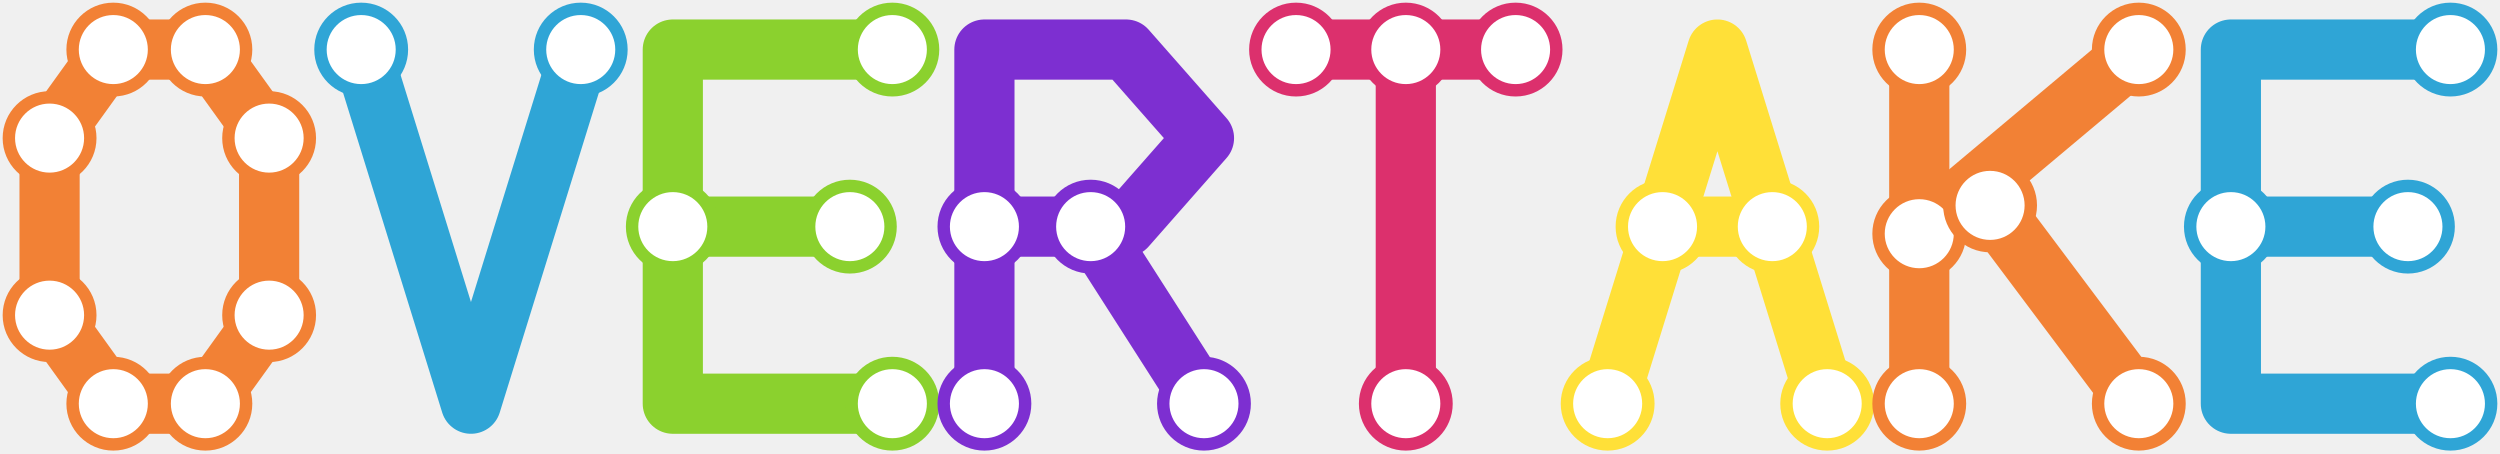
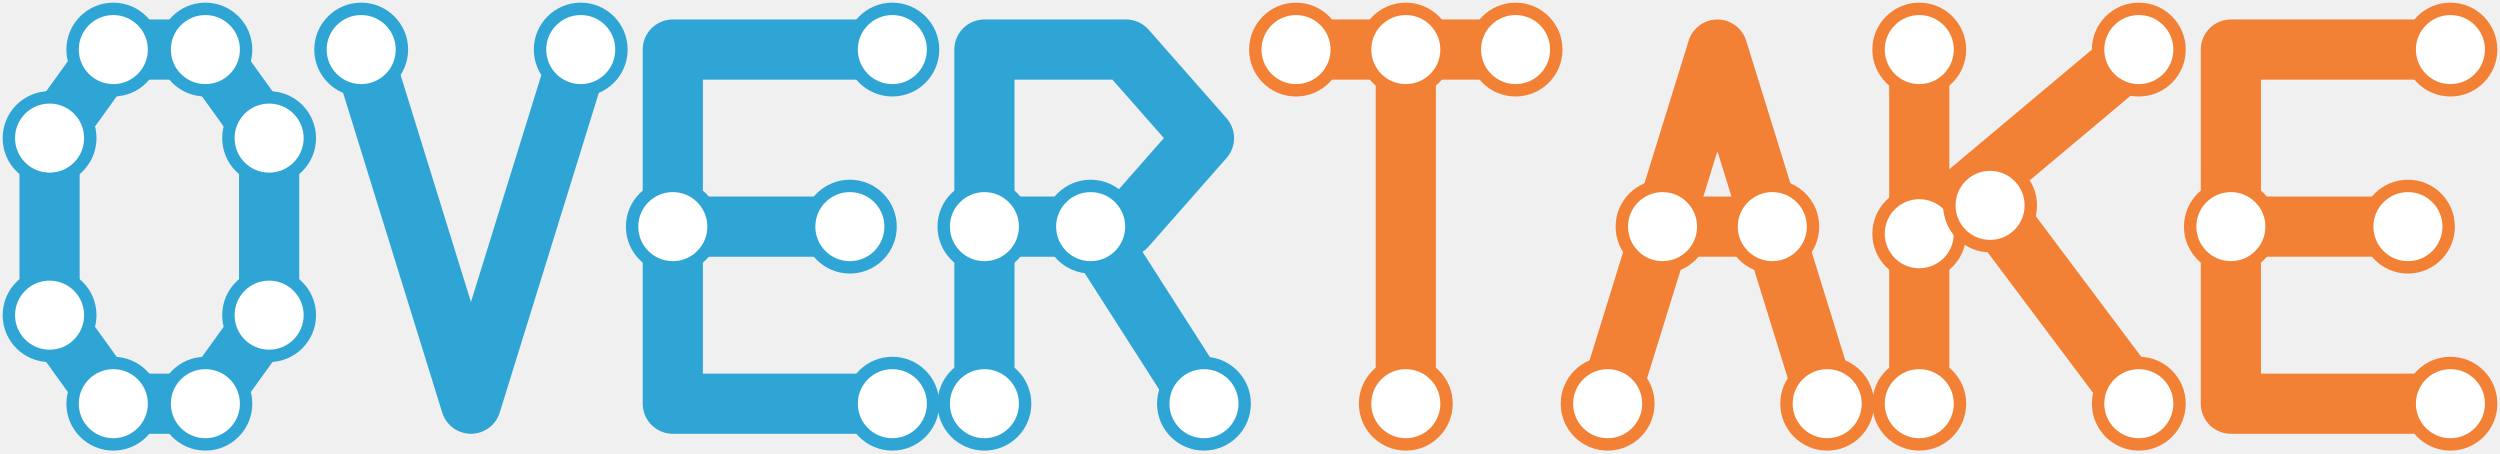
<svg xmlns="http://www.w3.org/2000/svg" viewBox="0 0 706.00 128.00" width="706" height="128" role="img" aria-label="Overtake">
-   <polyline points="32.00,14.00 58.00,14.00 76.00,39.00 76.00,89.00 58.00,114.00 32.00,114.00 14.00,89.00 14.00,39.00 32.00,14.00" fill="none" stroke="#F28135" stroke-width="17.00" stroke-linecap="round" stroke-linejoin="round" />
-   <circle cx="32.00" cy="14.00" r="11.50" fill="#FFFFFF" stroke="#F28135" stroke-width="3.50" />
-   <circle cx="58.00" cy="14.00" r="11.50" fill="#FFFFFF" stroke="#F28135" stroke-width="3.50" />
-   <circle cx="76.00" cy="39.00" r="11.50" fill="#FFFFFF" stroke="#F28135" stroke-width="3.50" />
-   <circle cx="76.00" cy="89.00" r="11.50" fill="#FFFFFF" stroke="#F28135" stroke-width="3.50" />
-   <circle cx="58.00" cy="114.00" r="11.50" fill="#FFFFFF" stroke="#F28135" stroke-width="3.50" />
-   <circle cx="32.00" cy="114.00" r="11.50" fill="#FFFFFF" stroke="#F28135" stroke-width="3.50" />
-   <circle cx="14.00" cy="89.00" r="11.50" fill="#FFFFFF" stroke="#F28135" stroke-width="3.50" />
-   <circle cx="14.00" cy="39.00" r="11.50" fill="#FFFFFF" stroke="#F28135" stroke-width="3.50" />
+   <polyline points="32.00,14.00 58.00,14.00 76.00,39.00 76.00,89.00 58.00,114.00 32.00,114.00 14.00,89.00 14.00,39.00 32.00,14.00" fill="none" stroke="#2FA5D6" stroke-width="17.00" stroke-linecap="round" stroke-linejoin="round" />
+   <circle cx="32.00" cy="14.00" r="11.50" fill="#FFFFFF" stroke="#2FA5D6" stroke-width="3.50" />
+   <circle cx="58.00" cy="14.00" r="11.50" fill="#FFFFFF" stroke="#2FA5D6" stroke-width="3.50" />
+   <circle cx="76.00" cy="39.00" r="11.50" fill="#FFFFFF" stroke="#2FA5D6" stroke-width="3.50" />
+   <circle cx="76.00" cy="89.00" r="11.50" fill="#FFFFFF" stroke="#2FA5D6" stroke-width="3.50" />
+   <circle cx="58.00" cy="114.00" r="11.50" fill="#FFFFFF" stroke="#2FA5D6" stroke-width="3.50" />
+   <circle cx="32.00" cy="114.00" r="11.50" fill="#FFFFFF" stroke="#2FA5D6" stroke-width="3.50" />
+   <circle cx="14.00" cy="89.00" r="11.50" fill="#FFFFFF" stroke="#2FA5D6" stroke-width="3.50" />
+   <circle cx="14.00" cy="39.00" r="11.50" fill="#FFFFFF" stroke="#2FA5D6" stroke-width="3.50" />
  <polyline points="102.00,14.00 133.00,114.00 164.00,14.00" fill="none" stroke="#2FA5D6" stroke-width="17.00" stroke-linecap="round" stroke-linejoin="round" />
  <circle cx="102.00" cy="14.00" r="11.50" fill="#FFFFFF" stroke="#2FA5D6" stroke-width="3.50" />
  <circle cx="164.00" cy="14.00" r="11.50" fill="#FFFFFF" stroke="#2FA5D6" stroke-width="3.50" />
-   <polyline points="252.00,14.00 190.00,14.00 190.00,114.00 252.00,114.00" fill="none" stroke="#8BD12E" stroke-width="17.00" stroke-linecap="round" stroke-linejoin="round" />
-   <polyline points="190.00,64.00 240.00,64.00" fill="none" stroke="#8BD12E" stroke-width="17.00" stroke-linecap="round" stroke-linejoin="round" />
-   <circle cx="252.00" cy="14.00" r="11.50" fill="#FFFFFF" stroke="#8BD12E" stroke-width="3.50" />
-   <circle cx="252.00" cy="114.00" r="11.50" fill="#FFFFFF" stroke="#8BD12E" stroke-width="3.50" />
-   <circle cx="190.00" cy="64.00" r="11.50" fill="#FFFFFF" stroke="#8BD12E" stroke-width="3.50" />
-   <circle cx="240.00" cy="64.00" r="11.50" fill="#FFFFFF" stroke="#8BD12E" stroke-width="3.50" />
-   <polyline points="278.00,114.00 278.00,14.00 318.00,14.00 340.00,39.00 318.00,64.00 278.00,64.00" fill="none" stroke="#7D2FD1" stroke-width="17.00" stroke-linecap="round" stroke-linejoin="round" />
-   <polyline points="308.00,64.00 340.00,114.00" fill="none" stroke="#7D2FD1" stroke-width="17.00" stroke-linecap="round" stroke-linejoin="round" />
-   <circle cx="278.00" cy="114.00" r="11.50" fill="#FFFFFF" stroke="#7D2FD1" stroke-width="3.50" />
-   <circle cx="278.00" cy="64.00" r="11.50" fill="#FFFFFF" stroke="#7D2FD1" stroke-width="3.50" />
-   <circle cx="308.00" cy="64.00" r="11.50" fill="#FFFFFF" stroke="#7D2FD1" stroke-width="3.50" />
-   <circle cx="340.00" cy="114.00" r="11.50" fill="#FFFFFF" stroke="#7D2FD1" stroke-width="3.50" />
-   <polyline points="366.00,14.00 428.00,14.00" fill="none" stroke="#DC306D" stroke-width="17.00" stroke-linecap="round" stroke-linejoin="round" />
-   <polyline points="397.00,14.00 397.00,114.00" fill="none" stroke="#DC306D" stroke-width="17.00" stroke-linecap="round" stroke-linejoin="round" />
-   <circle cx="366.00" cy="14.00" r="11.50" fill="#FFFFFF" stroke="#DC306D" stroke-width="3.50" />
-   <circle cx="428.00" cy="14.00" r="11.50" fill="#FFFFFF" stroke="#DC306D" stroke-width="3.50" />
-   <circle cx="397.00" cy="14.00" r="11.50" fill="#FFFFFF" stroke="#DC306D" stroke-width="3.50" />
-   <circle cx="397.00" cy="114.00" r="11.50" fill="#FFFFFF" stroke="#DC306D" stroke-width="3.50" />
-   <polyline points="454.00,114.00 485.00,14.00 516.00,114.00" fill="none" stroke="#FFE038" stroke-width="17.00" stroke-linecap="round" stroke-linejoin="round" />
-   <polyline points="469.50,64.00 500.50,64.00" fill="none" stroke="#FFE038" stroke-width="17.00" stroke-linecap="round" stroke-linejoin="round" />
-   <circle cx="454.00" cy="114.00" r="11.50" fill="#FFFFFF" stroke="#FFE038" stroke-width="3.50" />
-   <circle cx="516.00" cy="114.00" r="11.50" fill="#FFFFFF" stroke="#FFE038" stroke-width="3.50" />
-   <circle cx="469.50" cy="64.00" r="11.50" fill="#FFFFFF" stroke="#FFE038" stroke-width="3.50" />
-   <circle cx="500.50" cy="64.00" r="11.50" fill="#FFFFFF" stroke="#FFE038" stroke-width="3.50" />
+   <polyline points="252.00,14.00 190.00,14.00 190.00,114.00 252.00,114.00" fill="none" stroke="#2FA5D6" stroke-width="17.00" stroke-linecap="round" stroke-linejoin="round" />
+   <polyline points="190.00,64.00 240.00,64.00" fill="none" stroke="#2FA5D6" stroke-width="17.00" stroke-linecap="round" stroke-linejoin="round" />
+   <circle cx="252.00" cy="14.00" r="11.50" fill="#FFFFFF" stroke="#2FA5D6" stroke-width="3.50" />
+   <circle cx="252.00" cy="114.00" r="11.50" fill="#FFFFFF" stroke="#2FA5D6" stroke-width="3.50" />
+   <circle cx="190.00" cy="64.00" r="11.50" fill="#FFFFFF" stroke="#2FA5D6" stroke-width="3.50" />
+   <circle cx="240.00" cy="64.00" r="11.50" fill="#FFFFFF" stroke="#2FA5D6" stroke-width="3.50" />
+   <polyline points="278.00,114.00 278.00,14.00 318.00,14.00 340.00,39.00 318.00,64.00 278.00,64.00" fill="none" stroke="#2FA5D6" stroke-width="17.00" stroke-linecap="round" stroke-linejoin="round" />
+   <polyline points="308.00,64.00 340.00,114.00" fill="none" stroke="#2FA5D6" stroke-width="17.00" stroke-linecap="round" stroke-linejoin="round" />
+   <circle cx="278.00" cy="114.00" r="11.50" fill="#FFFFFF" stroke="#2FA5D6" stroke-width="3.50" />
+   <circle cx="278.00" cy="64.00" r="11.50" fill="#FFFFFF" stroke="#2FA5D6" stroke-width="3.50" />
+   <circle cx="308.00" cy="64.00" r="11.50" fill="#FFFFFF" stroke="#2FA5D6" stroke-width="3.50" />
+   <circle cx="340.00" cy="114.00" r="11.50" fill="#FFFFFF" stroke="#2FA5D6" stroke-width="3.50" />
+   <polyline points="366.00,14.00 428.00,14.00" fill="none" stroke="#F28135" stroke-width="17.00" stroke-linecap="round" stroke-linejoin="round" />
+   <polyline points="397.00,14.00 397.00,114.00" fill="none" stroke="#F28135" stroke-width="17.00" stroke-linecap="round" stroke-linejoin="round" />
+   <circle cx="366.00" cy="14.00" r="11.50" fill="#FFFFFF" stroke="#F28135" stroke-width="3.50" />
+   <circle cx="428.00" cy="14.00" r="11.50" fill="#FFFFFF" stroke="#F28135" stroke-width="3.50" />
+   <circle cx="397.00" cy="14.00" r="11.50" fill="#FFFFFF" stroke="#F28135" stroke-width="3.50" />
+   <circle cx="397.00" cy="114.00" r="11.50" fill="#FFFFFF" stroke="#F28135" stroke-width="3.50" />
+   <polyline points="454.00,114.00 485.00,14.00 516.00,114.00" fill="none" stroke="#F28135" stroke-width="17.00" stroke-linecap="round" stroke-linejoin="round" />
+   <polyline points="469.50,64.00 500.50,64.00" fill="none" stroke="#F28135" stroke-width="17.00" stroke-linecap="round" stroke-linejoin="round" />
+   <circle cx="454.00" cy="114.00" r="11.50" fill="#FFFFFF" stroke="#F28135" stroke-width="3.50" />
+   <circle cx="516.00" cy="114.00" r="11.50" fill="#FFFFFF" stroke="#F28135" stroke-width="3.50" />
+   <circle cx="469.50" cy="64.00" r="11.50" fill="#FFFFFF" stroke="#F28135" stroke-width="3.50" />
+   <circle cx="500.50" cy="64.00" r="11.50" fill="#FFFFFF" stroke="#F28135" stroke-width="3.50" />
  <polyline points="542.00,14.00 542.00,114.00" fill="none" stroke="#F28135" stroke-width="17.00" stroke-linecap="round" stroke-linejoin="round" />
  <polyline points="604.00,14.00 542.00,66.00" fill="none" stroke="#F28135" stroke-width="17.00" stroke-linecap="round" stroke-linejoin="round" />
  <polyline points="562.00,58.00 604.00,114.00" fill="none" stroke="#F28135" stroke-width="17.00" stroke-linecap="round" stroke-linejoin="round" />
  <circle cx="542.00" cy="14.00" r="11.50" fill="#FFFFFF" stroke="#F28135" stroke-width="3.50" />
  <circle cx="542.00" cy="114.00" r="11.50" fill="#FFFFFF" stroke="#F28135" stroke-width="3.50" />
  <circle cx="604.00" cy="14.00" r="11.50" fill="#FFFFFF" stroke="#F28135" stroke-width="3.50" />
  <circle cx="542.00" cy="66.00" r="11.50" fill="#FFFFFF" stroke="#F28135" stroke-width="3.50" />
  <circle cx="562.00" cy="58.00" r="11.50" fill="#FFFFFF" stroke="#F28135" stroke-width="3.50" />
  <circle cx="604.00" cy="114.00" r="11.50" fill="#FFFFFF" stroke="#F28135" stroke-width="3.50" />
-   <polyline points="692.00,14.00 630.00,14.00 630.00,114.00 692.00,114.00" fill="none" stroke="#2FA5D6" stroke-width="17.00" stroke-linecap="round" stroke-linejoin="round" />
-   <polyline points="630.00,64.00 680.00,64.00" fill="none" stroke="#2FA5D6" stroke-width="17.00" stroke-linecap="round" stroke-linejoin="round" />
-   <circle cx="692.00" cy="14.00" r="11.50" fill="#FFFFFF" stroke="#2FA5D6" stroke-width="3.50" />
-   <circle cx="692.00" cy="114.00" r="11.50" fill="#FFFFFF" stroke="#2FA5D6" stroke-width="3.50" />
-   <circle cx="630.00" cy="64.00" r="11.50" fill="#FFFFFF" stroke="#2FA5D6" stroke-width="3.50" />
-   <circle cx="680.00" cy="64.00" r="11.50" fill="#FFFFFF" stroke="#2FA5D6" stroke-width="3.50" />
+   <polyline points="692.00,14.00 630.00,14.00 630.00,114.00 692.00,114.00" fill="none" stroke="#F28135" stroke-width="17.00" stroke-linecap="round" stroke-linejoin="round" />
+   <polyline points="630.00,64.00 680.00,64.00" fill="none" stroke="#F28135" stroke-width="17.00" stroke-linecap="round" stroke-linejoin="round" />
+   <circle cx="692.00" cy="14.00" r="11.50" fill="#FFFFFF" stroke="#F28135" stroke-width="3.50" />
+   <circle cx="692.00" cy="114.00" r="11.50" fill="#FFFFFF" stroke="#F28135" stroke-width="3.50" />
+   <circle cx="630.00" cy="64.00" r="11.50" fill="#FFFFFF" stroke="#F28135" stroke-width="3.50" />
+   <circle cx="680.00" cy="64.00" r="11.50" fill="#FFFFFF" stroke="#F28135" stroke-width="3.50" />
</svg>
